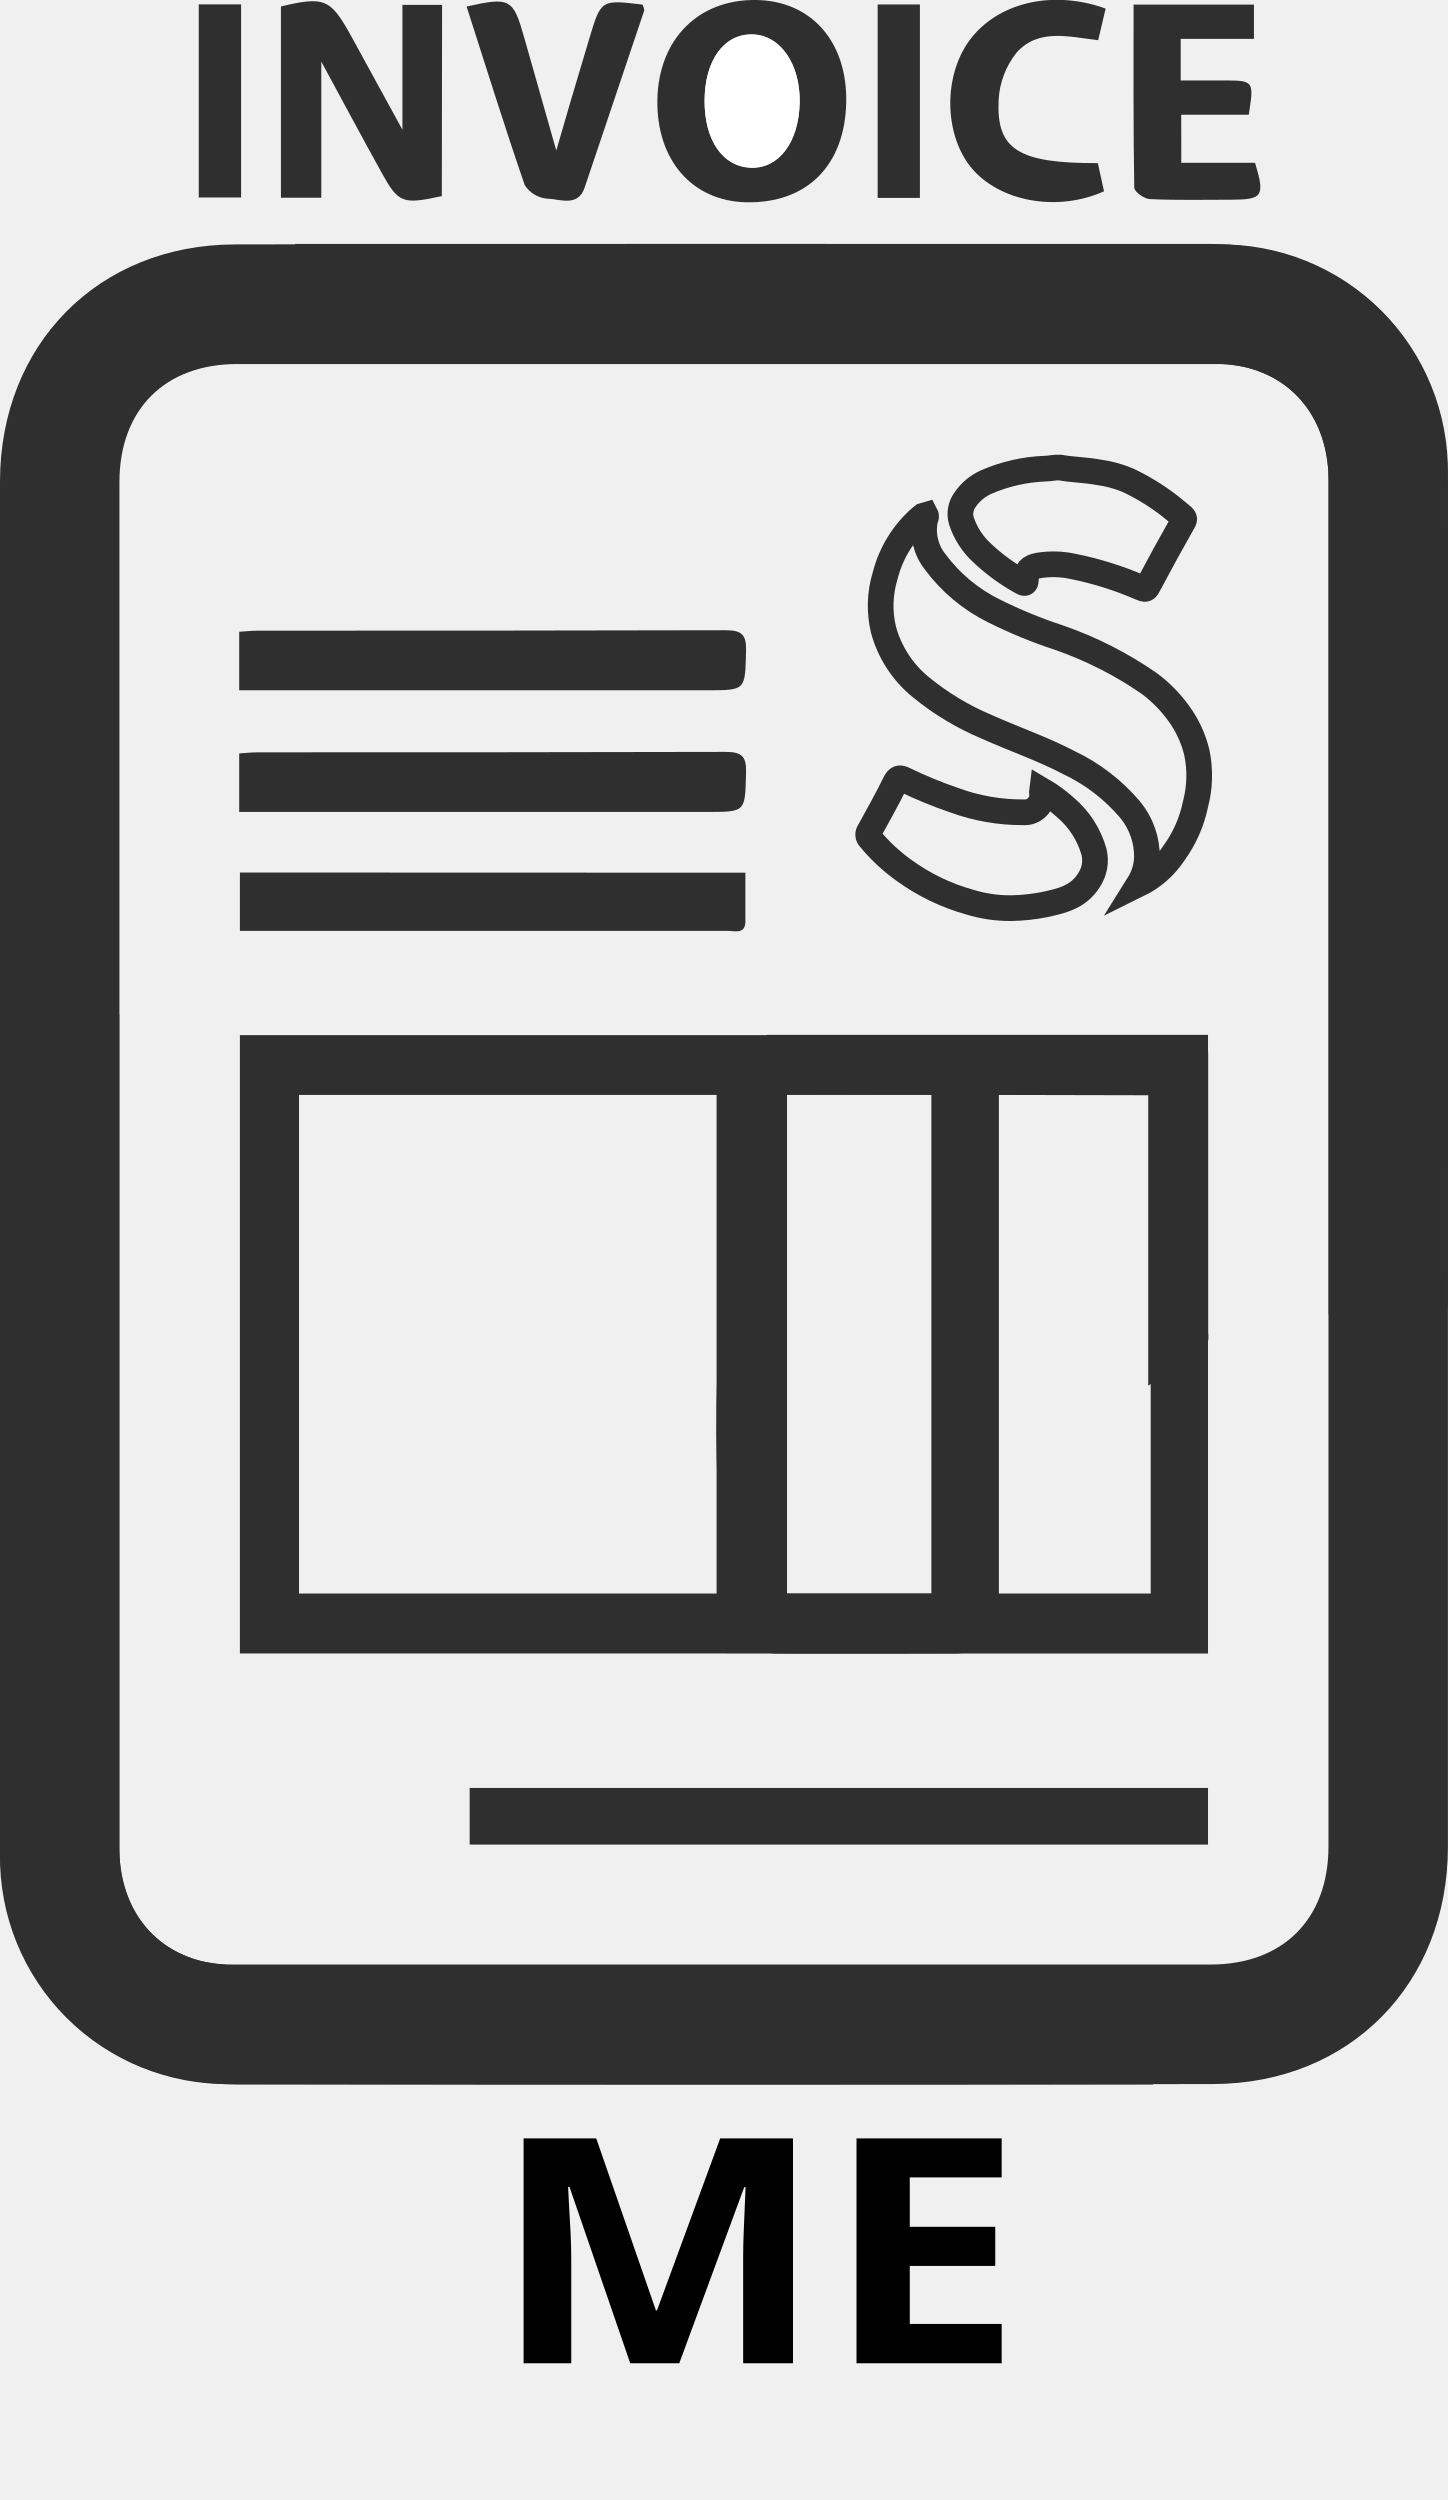
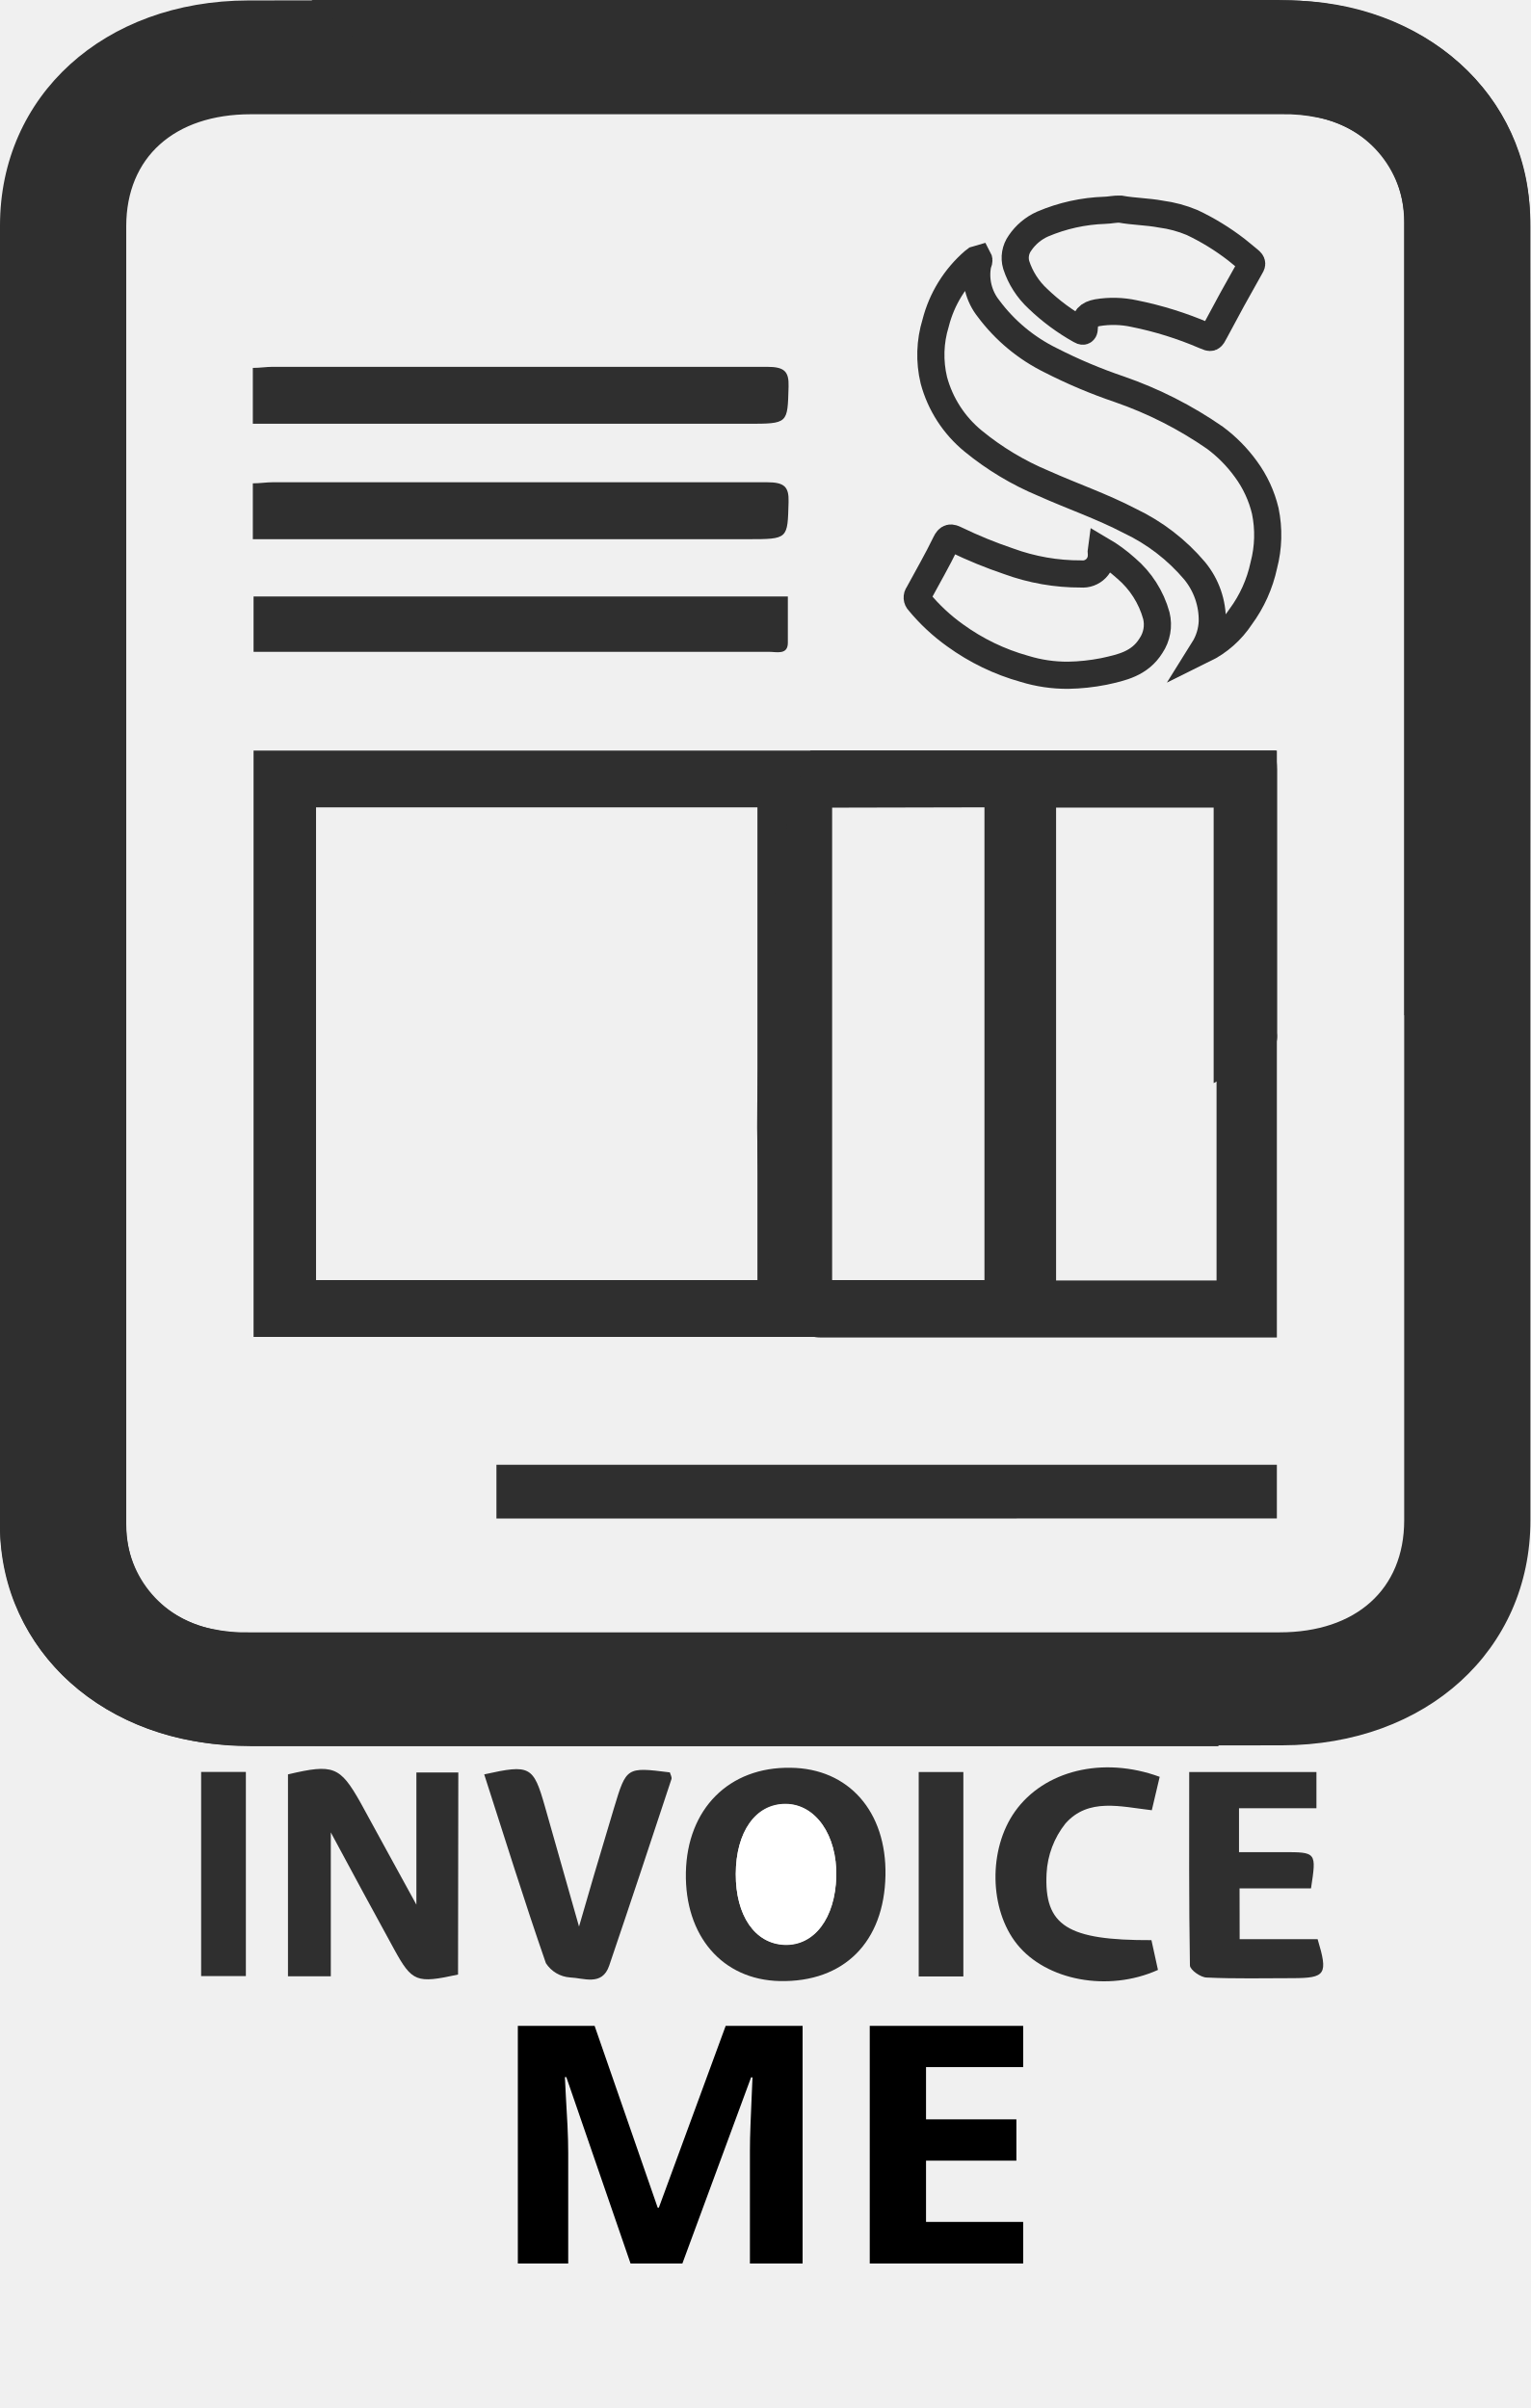
- <svg xmlns="http://www.w3.org/2000/svg" viewBox="0 0 169 291.8">
+ <svg xmlns="http://www.w3.org/2000/svg" viewBox="0 0 169 265.99">
  <defs>
    <style>.cls-1,.cls-3{fill:none;}.cls-1{stroke:#2f2f2f;stroke-miterlimit:10;stroke-width:3px;}.cls-2{fill:#2f2f2f;}.cls-4{font-size:40.4px;font-family:KohinoorBangla-Bold, Kohinoor Bangla;font-weight:700;}.cls-5{fill:#fff;}</style>
  </defs>
  <g id="Capa_2" data-name="Capa 2">
    <g id="Capa_1-2" data-name="Capa 1">
-       <path class="cls-1" d="M132.92,103.2a6.27,6.27,0,0,0,.95-3.08,8.57,8.57,0,0,0-1.95-5.6,21.35,21.35,0,0,0-7.14-5.5c-3.1-1.62-6.38-2.74-9.55-4.16a31.13,31.13,0,0,1-7.77-4.67,13.07,13.07,0,0,1-4.34-6.69,12,12,0,0,1,.2-6.32,13.38,13.38,0,0,1,4.22-6.83,2.82,2.82,0,0,1,.28-.22,1,1,0,0,1,.22-.08c.13.24,0,.43-.07.64a6,6,0,0,0,1.2,4.91A19,19,0,0,0,116,71.3a56.56,56.56,0,0,0,7.59,3.12,43.41,43.41,0,0,1,10.57,5.37,16,16,0,0,1,3.4,3.45,12.8,12.8,0,0,1,2.14,4.62,13.14,13.14,0,0,1-.16,6A14.77,14.77,0,0,1,137,99.6,10.36,10.36,0,0,1,132.92,103.2Z" />
-       <path class="cls-1" d="M121.62,92.24a16.63,16.63,0,0,1,2.73,2,10.56,10.56,0,0,1,3.34,5.18,4.17,4.17,0,0,1-.59,3.32c-1.24,2-3.24,2.42-5.21,2.85A22.19,22.19,0,0,1,118,106a16.05,16.05,0,0,1-4.83-.71,24,24,0,0,1-7.64-3.69,20.88,20.88,0,0,1-4-3.73.63.63,0,0,1-.06-.85c1-1.86,2.08-3.71,3-5.62.33-.69.58-.64,1.12-.38a50.86,50.86,0,0,0,5.82,2.39,23,23,0,0,0,8,1.4,2.06,2.06,0,0,0,2.23-2.28C121.59,92.49,121.6,92.39,121.62,92.24Z" />
-       <path class="cls-1" d="M123.71,54.57c1.48.27,3,.27,4.48.55a13.48,13.48,0,0,1,3.45.93,26.42,26.42,0,0,1,4.89,3c.46.36.91.75,1.37,1.12s.35.47.13.86q-2,3.52-3.89,7.09c-.39.73-.36.74-1.09.43a39.18,39.18,0,0,0-7.81-2.44,10.8,10.8,0,0,0-4.06-.1c-1,.19-1.4.6-1.45,1.71,0,.42-.18.37-.42.23a22.89,22.89,0,0,1-4.71-3.44,8.8,8.8,0,0,1-2.39-3.73,2.8,2.8,0,0,1,.41-2.42,5.94,5.94,0,0,1,2.5-2.1A19.1,19.1,0,0,1,122,54.7C122.56,54.69,123.13,54.54,123.71,54.57Z" />
-       <path class="cls-2" d="M134.61,243.31h-2q-52.38,0-104.76,0C11.54,243.3,0,231.76,0,215.42q0-79.6,0-159.2c0-16,11.47-27.66,27.41-27.69q57.35-.12,114.69,0A26.47,26.47,0,0,1,169,55.42c.08,32,0,64.08,0,96.13,0,.63-.08,1.26-.11,1.85H155.08c0-.7,0-1.53,0-2.35q0-47.41,0-94.83c0-6.72-3.57-11.76-9.49-13.31a16.16,16.16,0,0,0-4.06-.42q-56.91,0-113.83,0c-8.44,0-13.75,5.29-13.76,13.77q0,79.82,0,159.63c0,8.15,5.43,13.48,13.59,13.49q45.57,0,91.15,0a5.19,5.19,0,0,1,4.32,2.07C126.68,235.49,130.67,239.31,134.61,243.31Z" />
-       <path class="cls-2" d="M34.39,28.47h2q52.38,0,104.76,0C157.45,28.48,169,40,169,56.36q0,79.6,0,159.2c0,16-11.47,27.66-27.41,27.69q-57.35.12-114.69,0A26.47,26.47,0,0,1,0,216.37c-.08-32,0-64.08,0-96.13,0-.63.08-1.26.11-1.85H13.92c0,.7,0,1.53,0,2.35q0,47.41,0,94.83c0,6.72,3.57,11.76,9.49,13.31a16.16,16.16,0,0,0,4.06.42q56.91,0,113.83,0c8.44,0,13.75-5.29,13.76-13.77q0-79.82,0-159.63c0-8.15-5.43-13.48-13.59-13.49q-45.57,0-91.15,0A5.19,5.19,0,0,1,46,40.4C42.31,36.3,38.33,32.48,34.39,28.47Z" />
-       <path class="cls-2" d="M28,120.82h112.9c0,.82.12,1.57.12,2.33,0,10.8,0,21.6,0,32.4a3.08,3.08,0,0,1-2,3.34c-1.62.72-3.1,1.74-5,2.84V127.78H115.92v2.51c0,17.28.11,34.56-.09,51.84,0,3.37-1.2,6.74-2,10.06-.11.43-1.37.8-2.1.8-10.87.05-21.74,0-32.61,0H28ZM83.64,186V127.8H34.9V186Zm25.07,0V127.79H91V186Z" />
-       <path class="cls-2" d="M54.82,215.3v-6.61H141v6.61Z" />
-       <path class="cls-2" d="M27.92,94.77V87.94c.8-.05,1.49-.13,2.19-.13,18.19,0,36.38,0,54.58-.05,1.92,0,2.44.54,2.39,2.43-.12,4.57,0,4.58-4.53,4.58H27.92Z" />
-       <path class="cls-2" d="M27.92,80.57V73.74c.8-.05,1.49-.13,2.19-.13,18.19,0,36.38,0,54.58-.05,1.92,0,2.44.54,2.39,2.43-.12,4.57,0,4.58-4.53,4.58H27.92Z" />
-       <path class="cls-2" d="M87,101.86c0,2,0,3.84,0,5.69,0,1.54-1.25,1.1-2.09,1.1q-17.16,0-34.31,0H28v-6.81Z" />
-       <path class="cls-3" d="M83.64,186H34.9V127.8H83.64Z" />
-       <path class="cls-3" d="M108.71,186H91V127.79h17.72Z" />
-       <path class="cls-2" d="M141,193H90.57c-11.54,0-6.44-61.29-1.07-72.21H141Zm-24.41-65.2V186h17.72V127.84Zm-24.73-.05V186h17.72V127.79Z" />
-       <text class="cls-4" transform="translate(57.4 275.84) scale(1.02 0.91)">ME</text>
+       <path class="cls-1" d="M132.92,71.73a6.27,6.27,0,0,0,.95-3.08,8.57,8.57,0,0,0-1.95-5.6,21.35,21.35,0,0,0-7.14-5.5c-3.1-1.62-6.38-2.74-9.55-4.16a31.13,31.13,0,0,1-7.77-4.67A13.07,13.07,0,0,1,103.12,42a12,12,0,0,1,.2-6.32,13.38,13.38,0,0,1,4.22-6.83,2.82,2.82,0,0,1,.28-.22,1,1,0,0,1,.22-.08c.13.24,0,.43-.07.64a6,6,0,0,0,1.2,4.91,19,19,0,0,0,6.86,5.7A56.56,56.56,0,0,0,123.61,43a43.41,43.41,0,0,1,10.57,5.37,16,16,0,0,1,3.4,3.45,12.8,12.8,0,0,1,2.14,4.62,13.14,13.14,0,0,1-.16,6A14.77,14.77,0,0,1,137,68.13,10.36,10.36,0,0,1,132.92,71.73Z" />
+       <path class="cls-1" d="M121.62,60.77a16.63,16.63,0,0,1,2.73,2A10.56,10.56,0,0,1,127.69,68a4.17,4.17,0,0,1-.59,3.32c-1.24,2-3.24,2.42-5.21,2.85a22.19,22.19,0,0,1-3.94.42,16.05,16.05,0,0,1-4.83-.71,24,24,0,0,1-7.64-3.69,20.88,20.88,0,0,1-4-3.73.63.63,0,0,1-.06-.85c1-1.86,2.08-3.71,3-5.62.33-.69.58-.64,1.12-.38A50.86,50.86,0,0,0,111.38,62a23,23,0,0,0,8,1.4,2.06,2.06,0,0,0,2.23-2.28C121.59,61,121.6,60.92,121.62,60.77Z" />
+       <path class="cls-1" d="M123.71,23.1c1.48.27,3,.27,4.48.55a13.48,13.48,0,0,1,3.45.93,26.42,26.42,0,0,1,4.89,3c.46.36.91.75,1.37,1.12s.35.47.13.86q-2,3.52-3.89,7.09c-.39.73-.36.74-1.09.43a39.18,39.18,0,0,0-7.81-2.44,10.8,10.8,0,0,0-4.06-.1c-1,.19-1.4.6-1.45,1.71,0,.42-.18.37-.42.23A22.89,22.89,0,0,1,114.61,33a8.8,8.8,0,0,1-2.39-3.73,2.8,2.8,0,0,1,.41-2.42,5.94,5.94,0,0,1,2.5-2.1A19.1,19.1,0,0,1,122,23.23C122.56,23.22,123.13,23.07,123.71,23.1Z" />
+       <path class="cls-2" d="M134.61,192.89h-2q-52.38,0-104.76,0c-16.34,0-27.87-10.37-27.87-25Q0,96.38,0,24.92C0,10.58,11.48.08,27.42.05q57.35-.1,114.69,0c15.18,0,26.8,10.5,26.84,24.14.08,28.77,0,57.53,0,86.3,0,.57-.08,1.14-.11,1.66H155.08c0-.63,0-1.37,0-2.11q0-42.57,0-85.14A11.74,11.74,0,0,0,145.59,13a17.93,17.93,0,0,0-4.06-.38q-56.91,0-113.83,0c-8.44,0-13.75,4.75-13.76,12.36q0,71.66,0,143.32c0,7.31,5.43,12.11,13.59,12.11q45.57,0,91.15,0a5.43,5.43,0,0,1,4.32,1.86C126.68,185.86,130.67,189.29,134.61,192.89Z" />
+       <path class="cls-2" d="M34.39,0h2Q88.74,0,141.12,0C157.45,0,169,10.37,169,25q0,71.47,0,142.93c0,14.33-11.47,24.83-27.41,24.86q-57.35.1-114.69,0C11.7,192.81.08,182.34,0,168.7,0,139.93,0,111.16,0,82.39c0-.57.08-1.14.11-1.66H13.92c0,.63,0,1.37,0,2.11q0,42.57,0,85.14a11.74,11.74,0,0,0,9.49,11.95,17.93,17.93,0,0,0,4.06.38q56.91,0,113.83,0c8.44,0,13.75-4.75,13.76-12.36q0-71.66,0-143.32c0-7.31-5.43-12.11-13.59-12.11q-45.57,0-91.15,0A5.43,5.43,0,0,1,46,10.71C42.31,7,38.33,3.6,34.39,0Z" />
+       <path class="cls-2" d="M28,82.91h112.9c0,.73.12,1.41.12,2.09,0,9.7,0,19.39,0,29.09a2.75,2.75,0,0,1-2,3c-1.62.64-3.1,1.56-5,2.55V89.16H115.92v2.26c0,15.51.11,31-.09,46.54,0,3-1.2,6.05-2,9-.11.38-1.37.71-2.1.72-10.87,0-21.74,0-32.61,0H28ZM83.64,141.4V89.18H34.9V141.4Zm25.07,0V89.17H91V141.4Z" />
+       <path class="cls-2" d="M54.82,167.74V161.8H141v5.93Z" />
+       <path class="cls-2" d="M27.92,59.52V53.39c.8,0,1.49-.12,2.19-.12,18.19,0,36.38,0,54.58,0,1.92,0,2.44.49,2.39,2.18-.12,4.1,0,4.11-4.53,4.11H27.92Z" />
+       <path class="cls-2" d="M27.92,46.77V40.64c.8,0,1.49-.12,2.19-.12,18.19,0,36.38,0,54.58,0,1.92,0,2.44.49,2.39,2.18-.12,4.1,0,4.11-4.53,4.11H27.92Z" />
+       <path class="cls-2" d="M87,65.89c0,1.78,0,3.45,0,5.11,0,1.38-1.25,1-2.09,1Q67.76,72,50.6,72H28V65.89Z" />
+       <path class="cls-3" d="M83.64,141.4H34.9V89.18H83.64Z" />
+       <path class="cls-3" d="M108.71,141.4H91V89.17h17.72Z" />
+       <path class="cls-2" d="M141,147.74H90.57c-11.54,0-6.44-55-1.07-64.83H141ZM116.62,89.21v52.23h17.72V89.21Zm-24.73,0V141.4h17.72V89.17Z" />
+       <text class="cls-4" transform="translate(53.47 250.03) scale(1.02 0.91)">ME</text>
      <g id="Capa_5" data-name="Capa 5">
-         <path class="cls-2" d="M51.57,22.89c-4.57,1-5.07.83-7.05-2.78C42.24,16,40,11.8,37.5,7.19V23.08H32.79V.75c5-1.18,5.74-.9,8,3.1,2,3.65,4,7.33,6.18,11.29V.57h4.63Z" />
-         <path class="cls-2" d="M98.77,11.93c-.14,7.38-4.59,11.83-11.68,11.68-6.35-.14-10.5-5-10.36-12S81.48-.11,88.3,0C94.71.11,98.91,4.89,98.77,11.93Zm-16.53-.18c0,4.62,2.1,7.69,5.39,7.8s5.59-3,5.7-7.55-2.29-8-5.61-8S82.27,7.11,82.24,11.75Z" />
-         <path class="cls-2" d="M137.88,19h8.61c1.17,3.89.9,4.3-2.75,4.31-3.16,0-6.33.08-9.49-.07-.67,0-1.85-.85-1.86-1.33-.12-7.05-.08-14.1-.08-21.37h14.05v4h-8.55V9.39h4.86c3.7,0,3.7,0,3.09,4h-7.89Z" />
-         <path class="cls-2" d="M54.46.76c5.08-1.13,5.43-.93,6.71,3.57l3.76,13.24c.64-2.22,1.13-3.91,1.63-5.61q1.1-3.74,2.23-7.48C70.15-.05,70.15-.05,75,.54c.06.23.24.52.18.73C72.85,8.15,70.58,15,68.24,21.89c-.78,2.3-2.84,1.35-4.33,1.3a3.45,3.45,0,0,1-2.66-1.58C58.89,14.77,56.74,7.85,54.46.76Z" />
-         <path class="cls-2" d="M129.05,1l-.87,3.69c-3.43-.39-7-1.41-9.54,1.47a9.66,9.66,0,0,0-2.08,5.5c-.29,5.82,2.33,7.41,11.58,7.38l.72,3.29c-5.51,2.48-12.34,1.17-15.56-2.84-3.08-3.84-3.19-10.49-.23-14.66C116.27.37,122.72-1.28,129.05,1Z" />
-         <path class="cls-2" d="M102.44.52h4.93V23.1h-4.93Z" />
-         <path class="cls-2" d="M23.2.51h4.94V23.05H23.2Z" />
-         <path class="cls-5" d="M82.24,11.75c0-4.64,2.21-7.7,5.49-7.71s5.72,3.4,5.61,8-2.43,7.66-5.7,7.55S82.21,16.37,82.24,11.75Z" />
+         <path class="cls-2" d="M50.58,218.11c-4.57,1-5.07.83-7.05-2.78-2.28-4.15-4.52-8.31-7-12.92V218.3H31.8V196c5-1.18,5.74-.9,8,3.1,2,3.65,4,7.33,6.18,11.29V195.79h4.63Z" />
+         <path class="cls-2" d="M97.78,207.15c-.14,7.38-4.59,11.83-11.68,11.68-6.35-.14-10.5-5-10.36-12s4.75-11.68,11.57-11.56C93.72,195.34,97.91,200.11,97.78,207.15ZM81.25,207c0,4.62,2.1,7.69,5.39,7.8s5.59-3,5.7-7.55-2.29-8-5.61-8S81.28,202.34,81.25,207Z" />
+         <path class="cls-2" d="M136.89,214.2h8.61c1.17,3.89.9,4.3-2.75,4.31-3.16,0-6.33.08-9.49-.07-.67,0-1.85-.85-1.86-1.33-.12-7.05-.08-14.1-.08-21.37h14.05v4h-8.55v4.85h4.86c3.7,0,3.7,0,3.09,4h-7.89Z" />
+         <path class="cls-2" d="M53.47,196c5.08-1.13,5.43-.93,6.71,3.57l3.76,13.24c.64-2.22,1.13-3.91,1.63-5.61q1.1-3.74,2.23-7.48c1.37-4.54,1.37-4.54,6.17-3.94.06.23.24.52.18.73-2.27,6.88-4.55,13.76-6.88,20.62-.78,2.3-2.84,1.35-4.33,1.3a3.45,3.45,0,0,1-2.66-1.58C57.9,210,55.75,203.07,53.47,196Z" />
+         <path class="cls-2" d="M128.06,196.27l-.87,3.69c-3.43-.39-7-1.41-9.54,1.47a9.66,9.66,0,0,0-2.08,5.5c-.29,5.82,2.33,7.41,11.58,7.38l.72,3.29c-5.51,2.48-12.34,1.17-15.56-2.84-3.08-3.84-3.19-10.49-.23-14.66C115.28,195.6,121.73,193.95,128.06,196.27Z" />
+         <path class="cls-2" d="M101.45,195.74h4.93v22.58h-4.93Z" />
+         <path class="cls-2" d="M22.21,195.73h4.94v22.55H22.21Z" />
+         <path class="cls-5" d="M81.25,207c0-4.64,2.21-7.7,5.49-7.71s5.72,3.4,5.61,8-2.43,7.66-5.7,7.55S81.22,211.59,81.25,207Z" />
      </g>
    </g>
  </g>
</svg>
